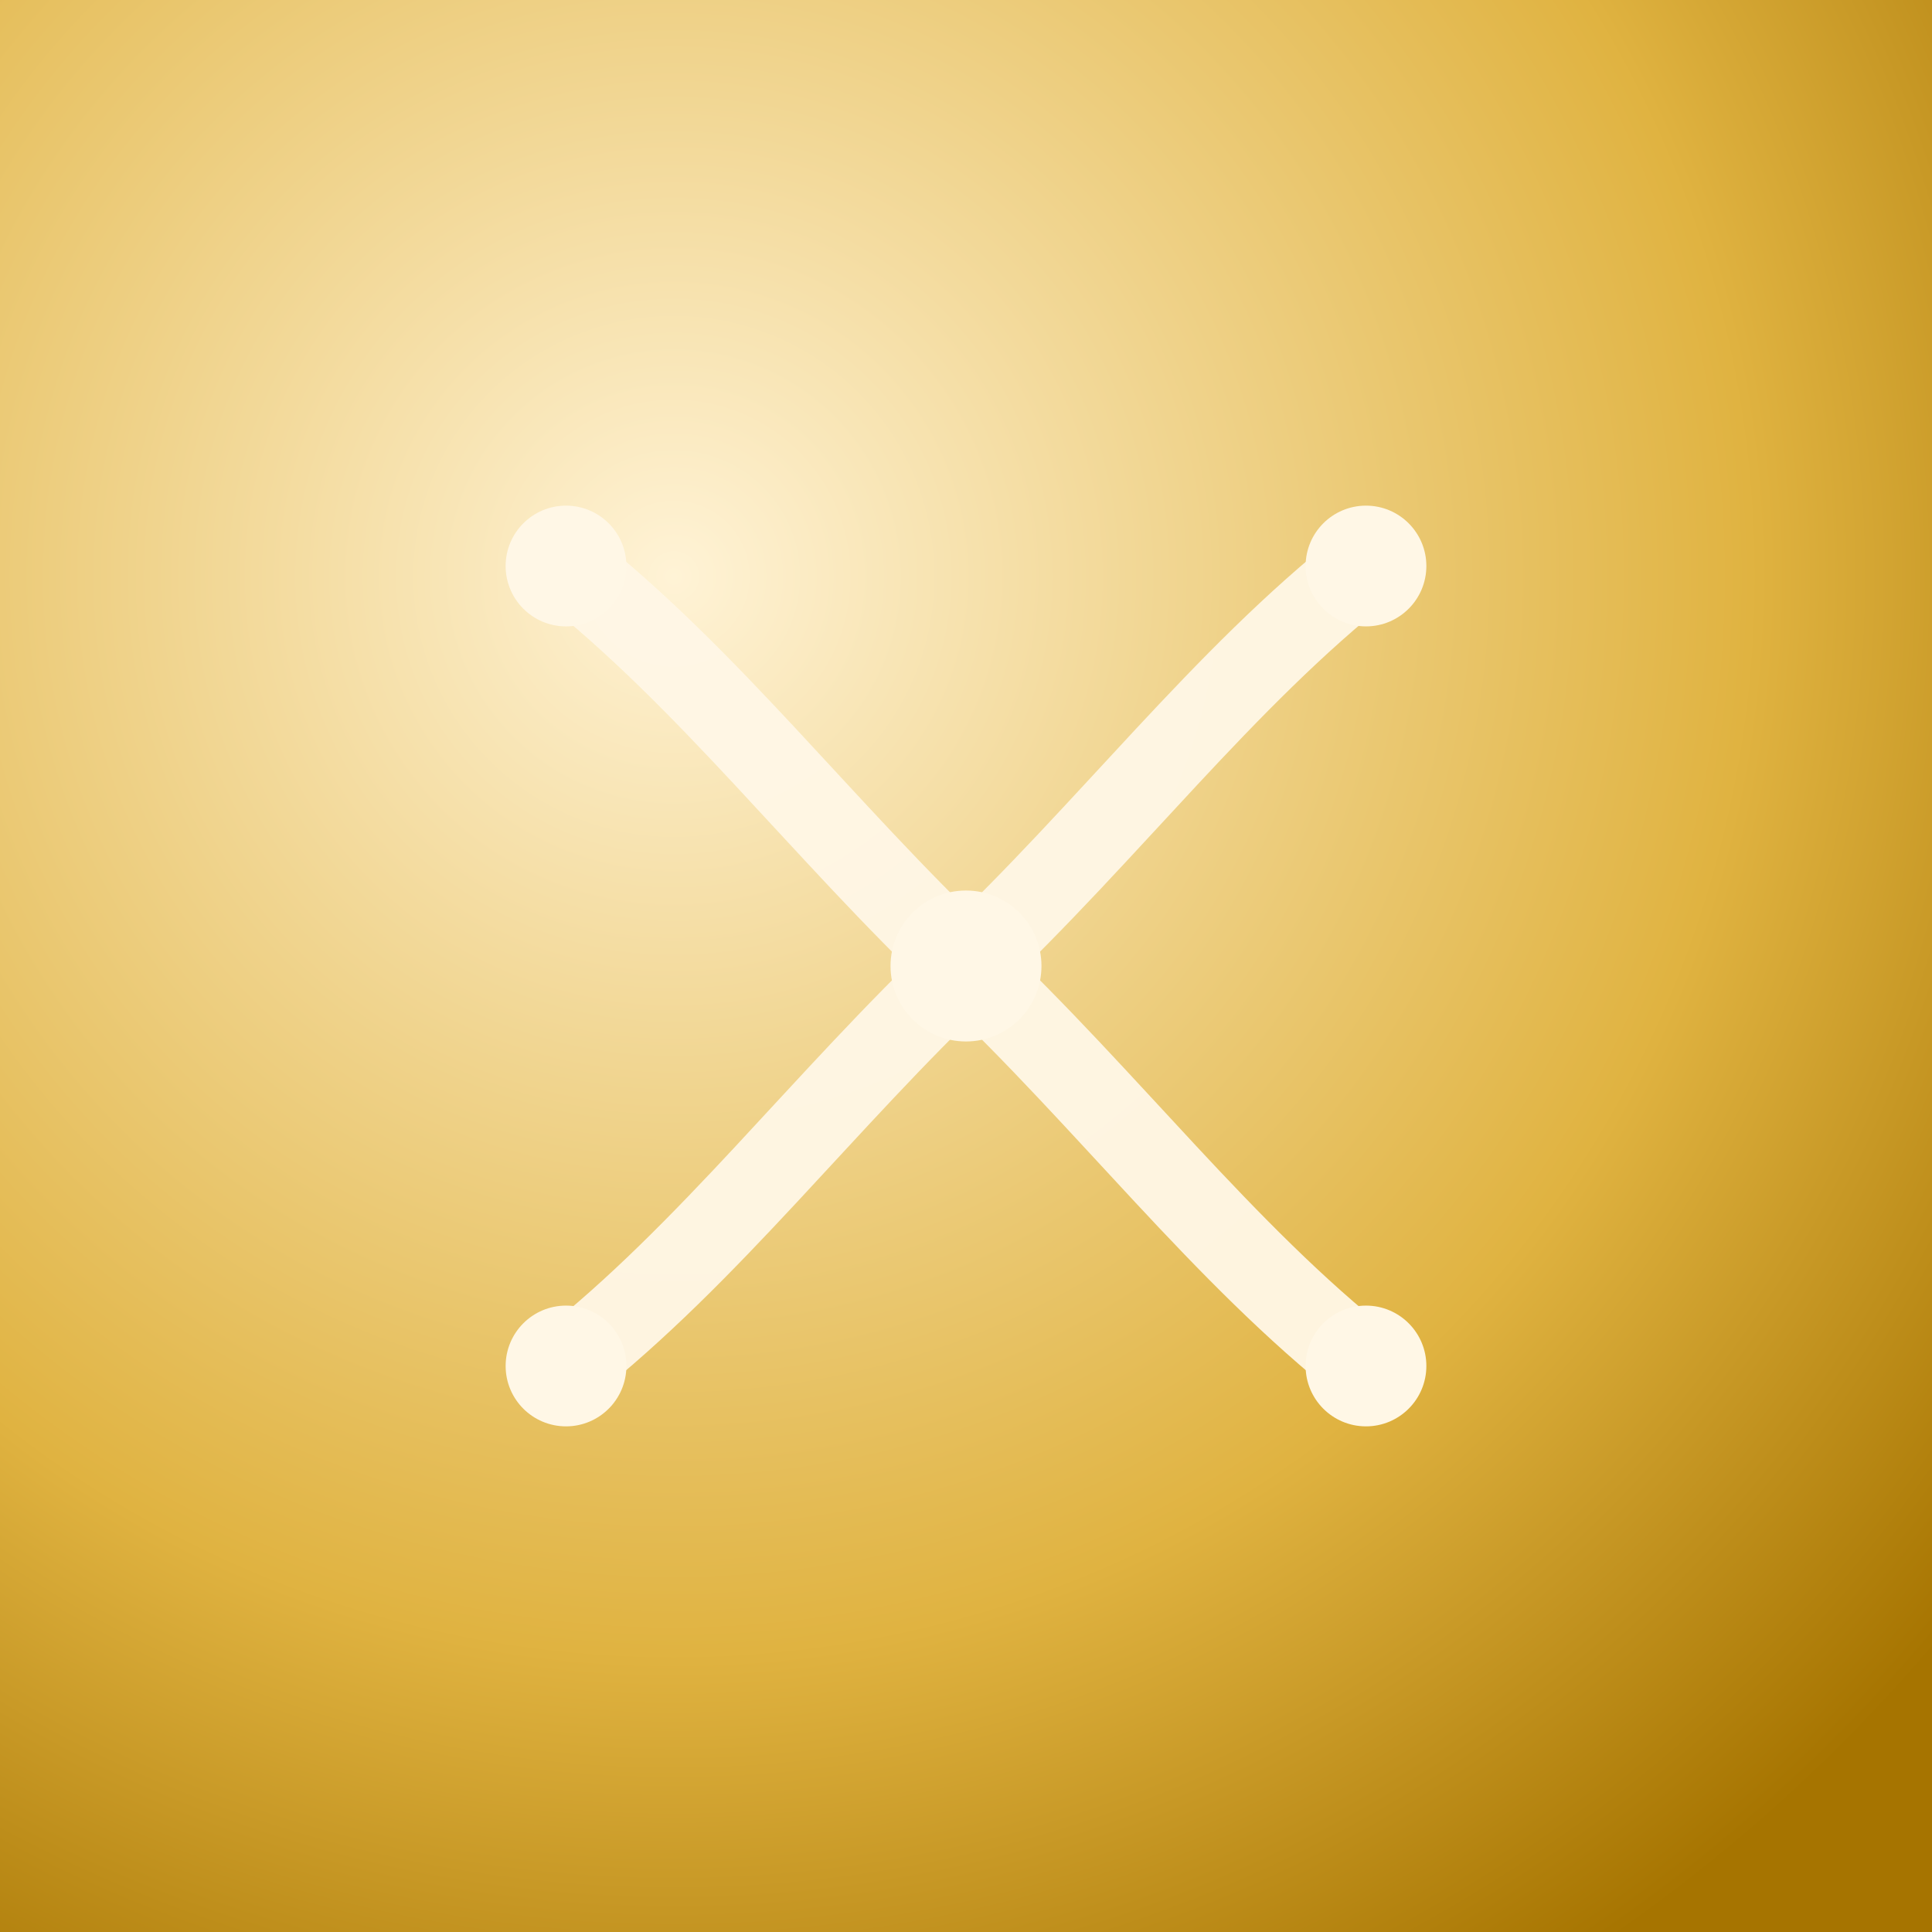
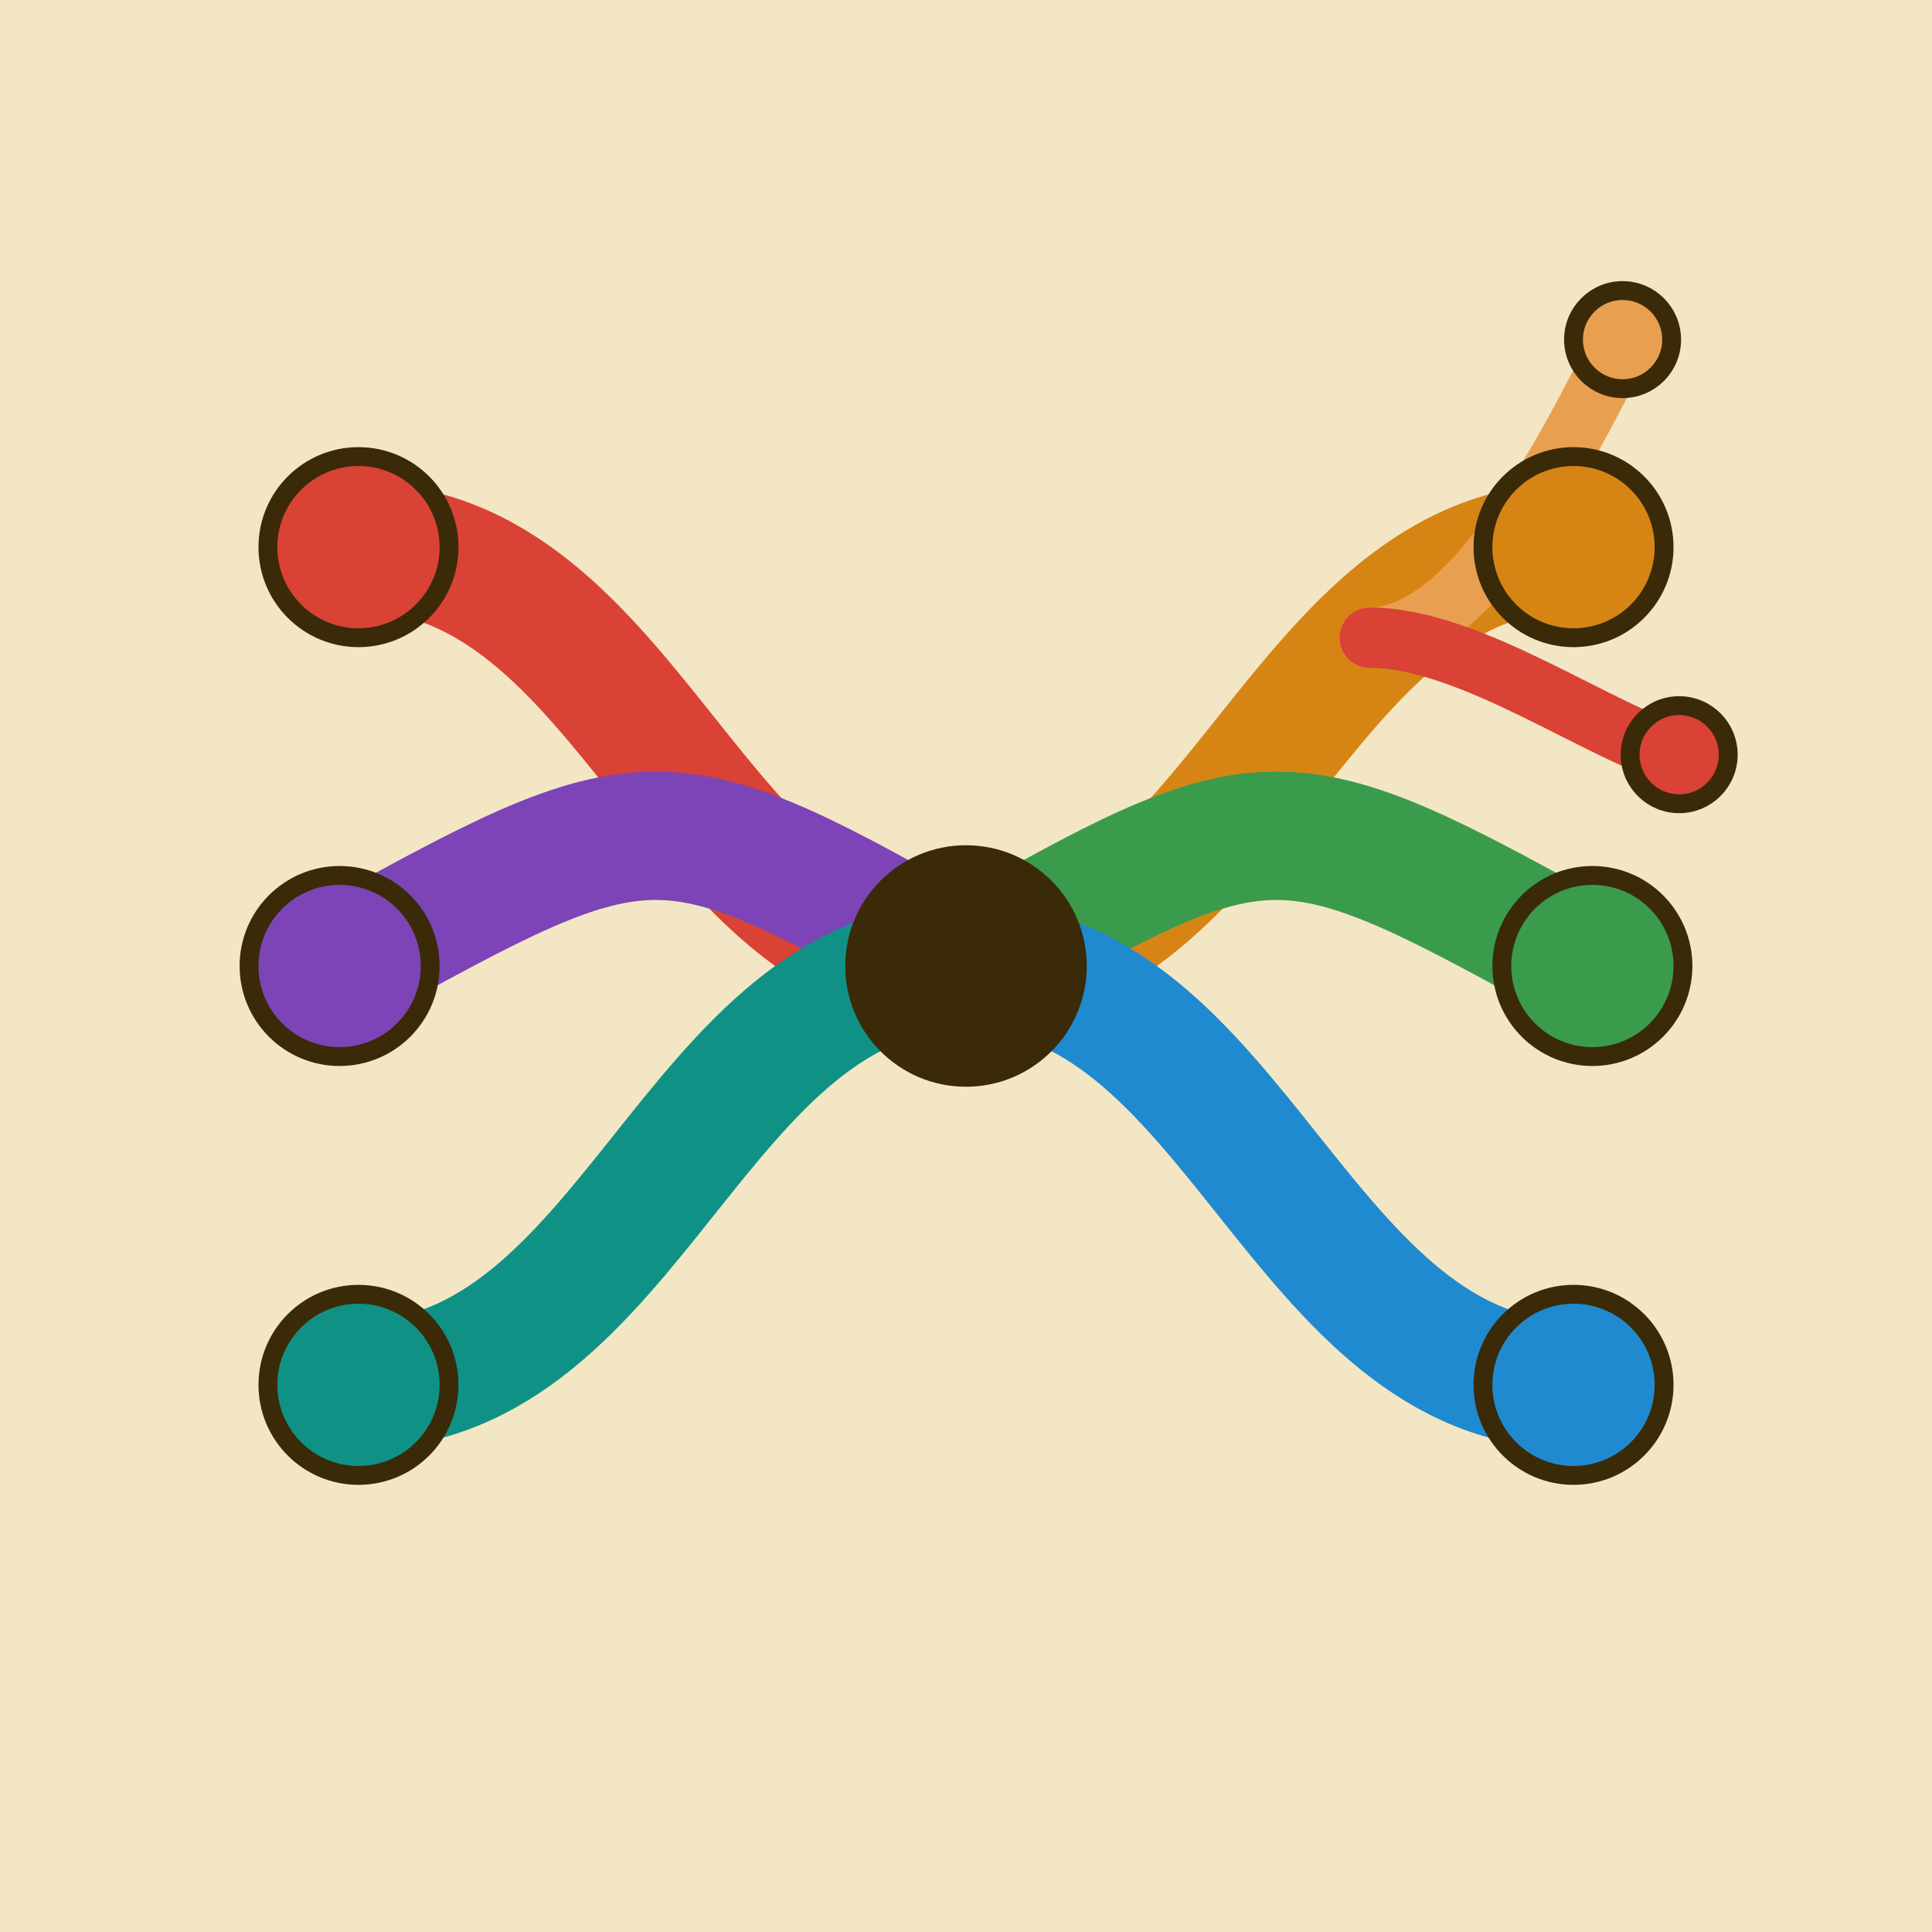
<svg xmlns="http://www.w3.org/2000/svg" viewBox="0 0 512 512">
-   <defs>
-     <radialGradient id="bg" cx="35%" cy="30%" r="85%">
-       <stop offset="0%" stop-color="#fff3d6" />
-       <stop offset="65%" stop-color="#e0b341" />
-       <stop offset="100%" stop-color="#a67400" />
-     </radialGradient>
-   </defs>
-   <rect width="512" height="512" fill="url(#bg)" />
-   <g fill="none" stroke="#fff7e6" stroke-width="22" stroke-linecap="round" opacity="0.95">
-     <path d="M256 256 C 218 220 188 180 150 150" />
-     <path d="M256 256 C 294 220 324 180 362 150" />
-     <path d="M256 256 C 218 292 188 332 150 362" />
-     <path d="M256 256 C 294 292 324 332 362 362" />
+   <rect width="512" height="512" fill="#f3e6c4" />
+   <g fill="none" stroke-linecap="round" stroke-width="34">
+     <path d="M256 256 C 184 256 168 145 95 145" stroke="#d94235" />
+     <path d="M256 256 C 175 210 173 210 90 256" stroke="#7d44b8" />
+     <path d="M256 256 C 184 256 168 367 95 367" stroke="#0f9285" />
+     <path d="M256 256 C 328 256 344 145 417 145" stroke="#d68515" />
+     <path d="M256 256 C 337 210 339 210 422 256" stroke="#3a9b4d" />
+     <path d="M256 256 C 328 256 344 367 417 367" stroke="#1f8acf" />
  </g>
-   <g fill="#fff7e6">
-     <circle cx="256" cy="256" r="20" />
-     <circle cx="150" cy="150" r="16" />
-     <circle cx="362" cy="150" r="16" />
-     <circle cx="150" cy="362" r="16" />
-     <circle cx="362" cy="362" r="16" />
+   <g fill="none" stroke-linecap="round" stroke-width="16">
+     <path d="M363 169 C 390 169 415 120 430 90" stroke="#e8a050" />
+     <path d="M363 169 C 390 169 425 195 445 200" stroke="#d94235" />
+   </g>
+   <circle cx="256" cy="256" r="32" fill="#3a2a08" />
+   <g stroke="#3a2a08" stroke-width="5">
+     <circle cx="95" cy="145" r="24" fill="#d94235" />
+     <circle cx="90" cy="256" r="24" fill="#7d44b8" />
+     <circle cx="95" cy="367" r="24" fill="#0f9285" />
+     <circle cx="417" cy="145" r="24" fill="#d68515" />
+     <circle cx="422" cy="256" r="24" fill="#3a9b4d" />
+     <circle cx="417" cy="367" r="24" fill="#1f8acf" />
+     <circle cx="430" cy="90" r="13" fill="#e8a050" />
+     <circle cx="445" cy="200" r="13" fill="#d94235" />
  </g>
</svg>
